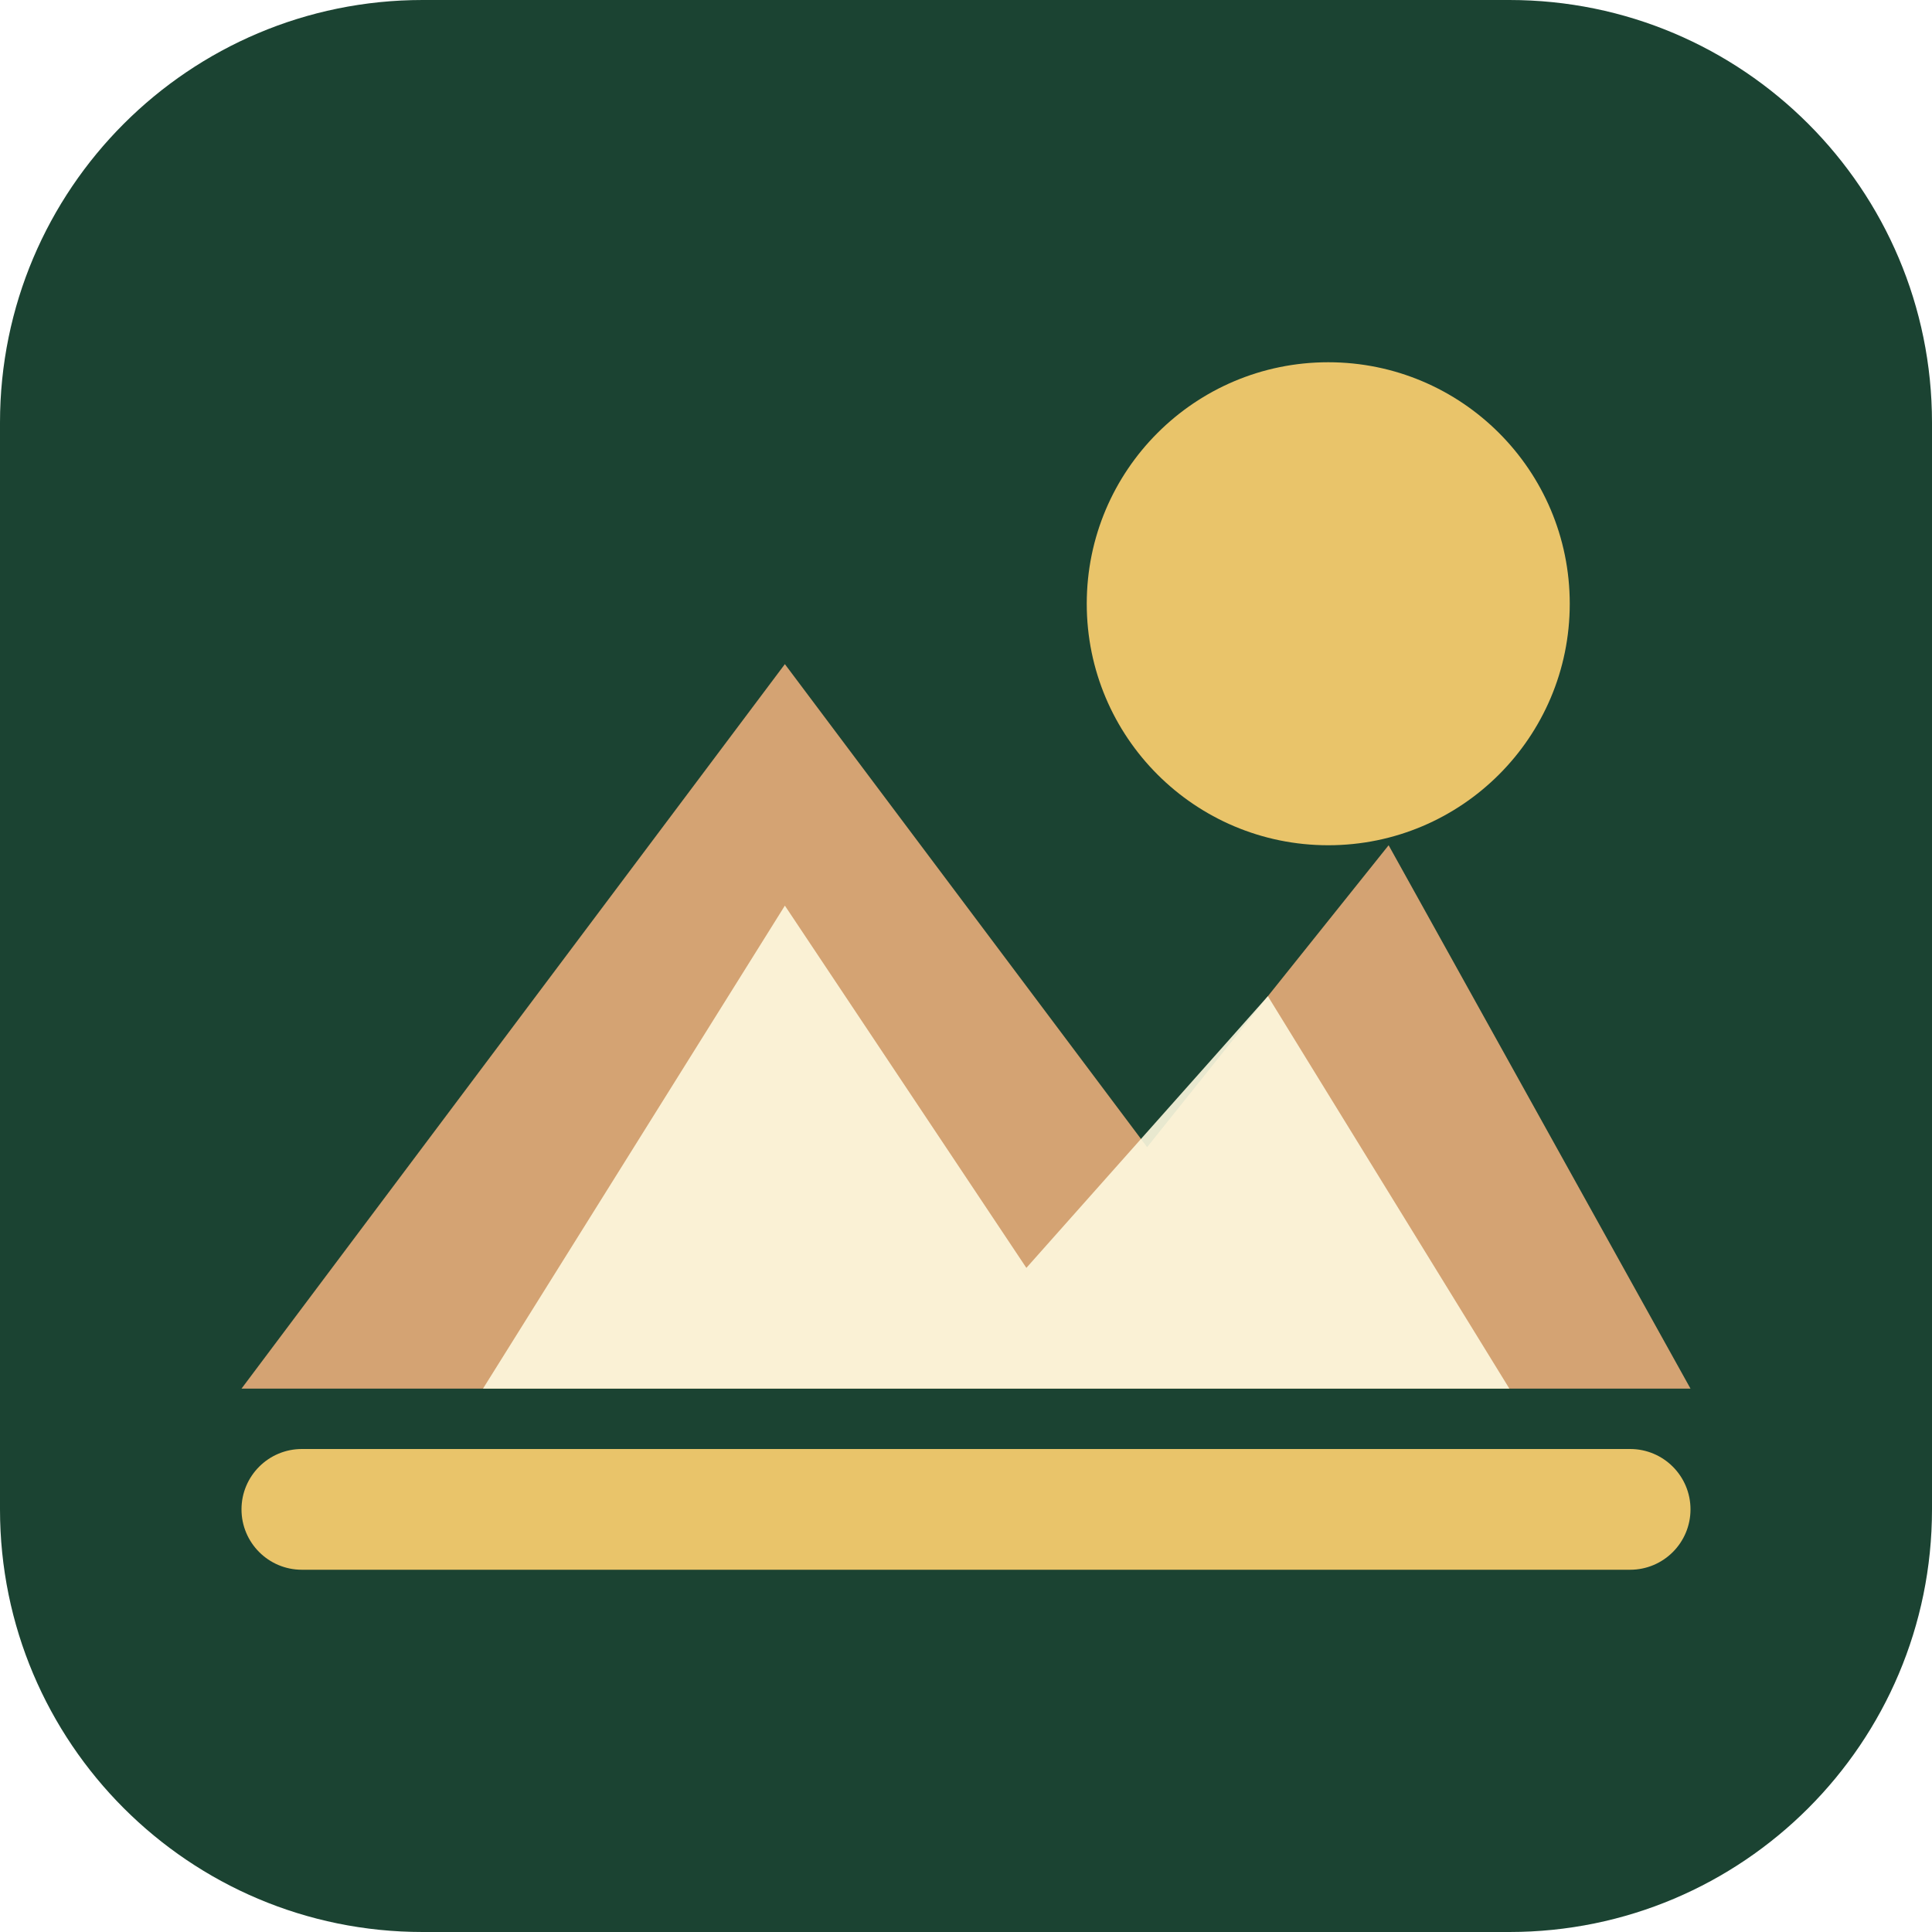
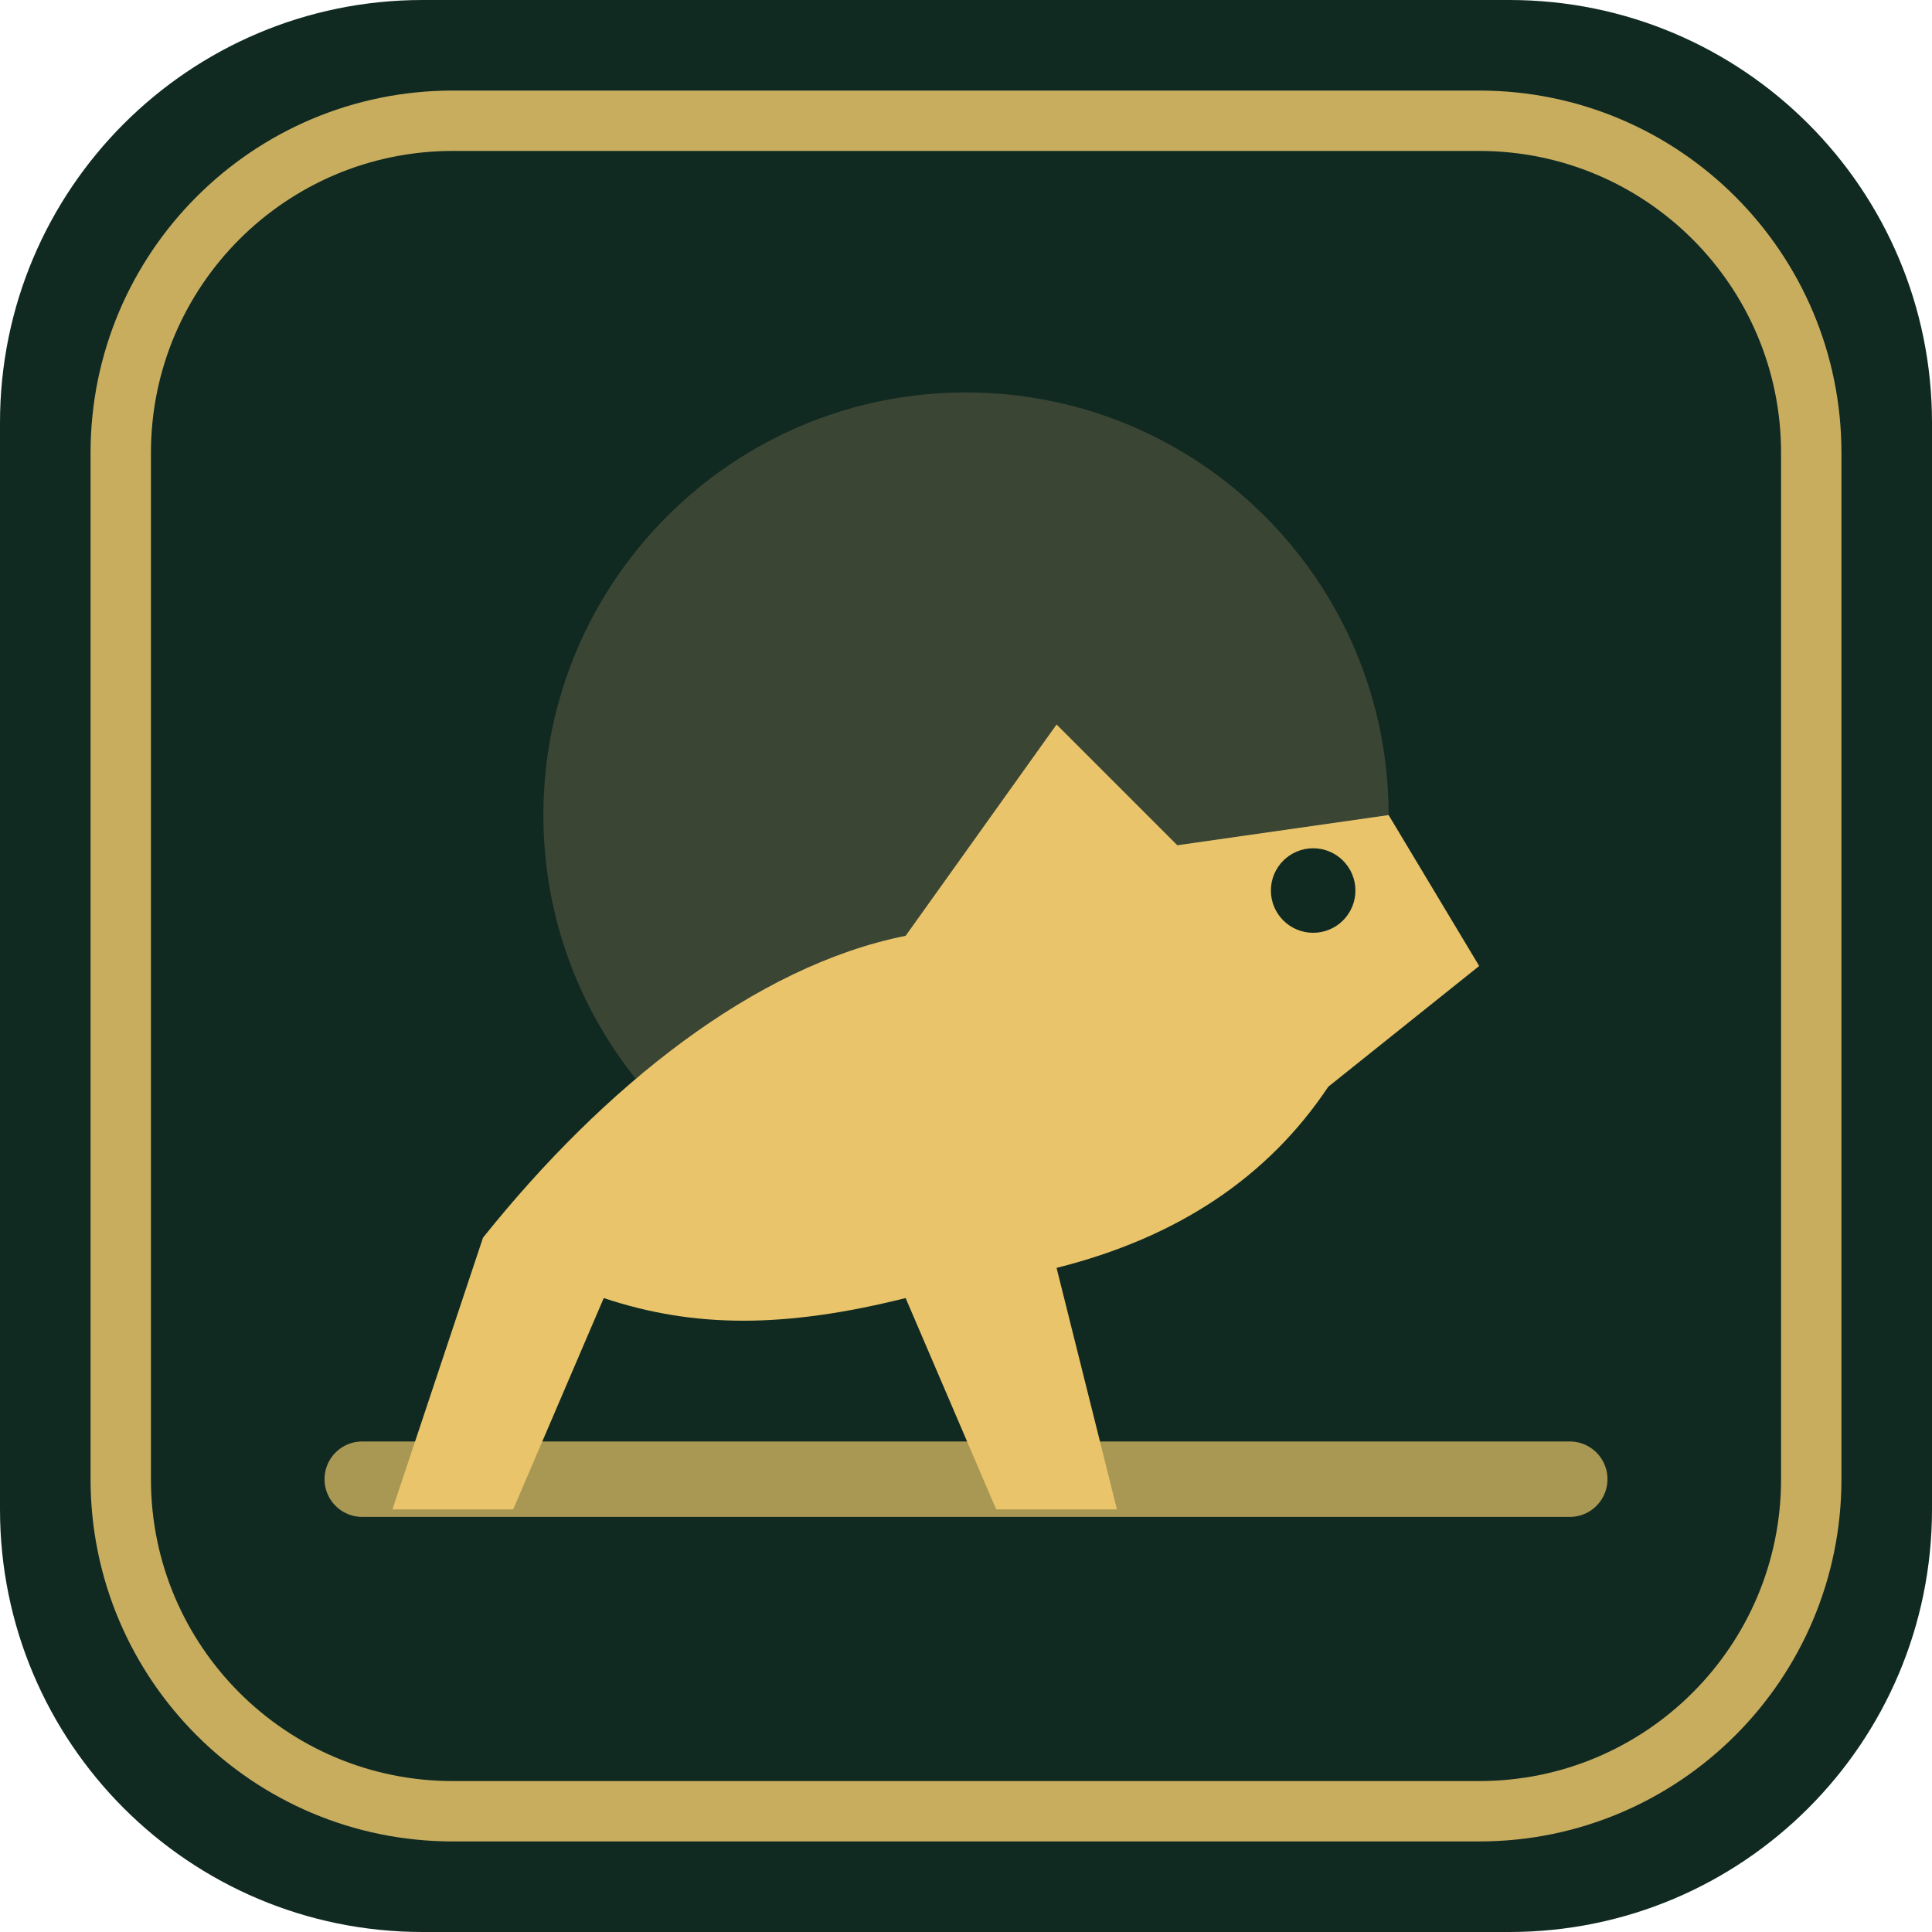
- <svg xmlns="http://www.w3.org/2000/svg" viewBox="0 0 64 64" width="64" height="64">
-   <rect width="64" height="64" rx="14" fill="#1b4332" />
-   <circle cx="44" cy="20" r="8" fill="#e9c46a" />
-   <path d="M8 46 L26 22 L38 38 L46 28 L56 46 Z" fill="#d4a373" />
-   <path d="M16 46 L26 30 L34 42 L42 33 L50 46 Z" fill="#fefae0" opacity="0.9" />
-   <rect x="8" y="48" width="48" height="4" rx="2" fill="#e9c46a" />
+ <svg xmlns="http://www.w3.org/2000/svg" viewBox="0 0 64 64" role="img" aria-label="Jaguar Safari Emblem">
+   <rect width="64" height="64" rx="14" fill="#102a22" />
+   <rect x="4" y="4" width="56" height="56" rx="11" fill="none" stroke="#e9c46a" stroke-width="2" opacity="0.85" />
+   <circle cx="32" cy="27" r="14" fill="#d4a373" opacity="0.22" />
+   <path d="M16 41c4-5 9-9 14-10l5-7 4 4 7-1 3 5-5 4c-2 3-5 5-9 6l2 8h-4l-3-7c-4 1-7 1-10 0l-3 7h-4l3-9z" fill="#e9c46a" />
+   <circle cx="43.5" cy="29.5" r="1.4" fill="#102a22" />
+   <path d="M12 49h40" stroke="#e9c46a" stroke-width="2.5" stroke-linecap="round" opacity="0.7" />
</svg>
